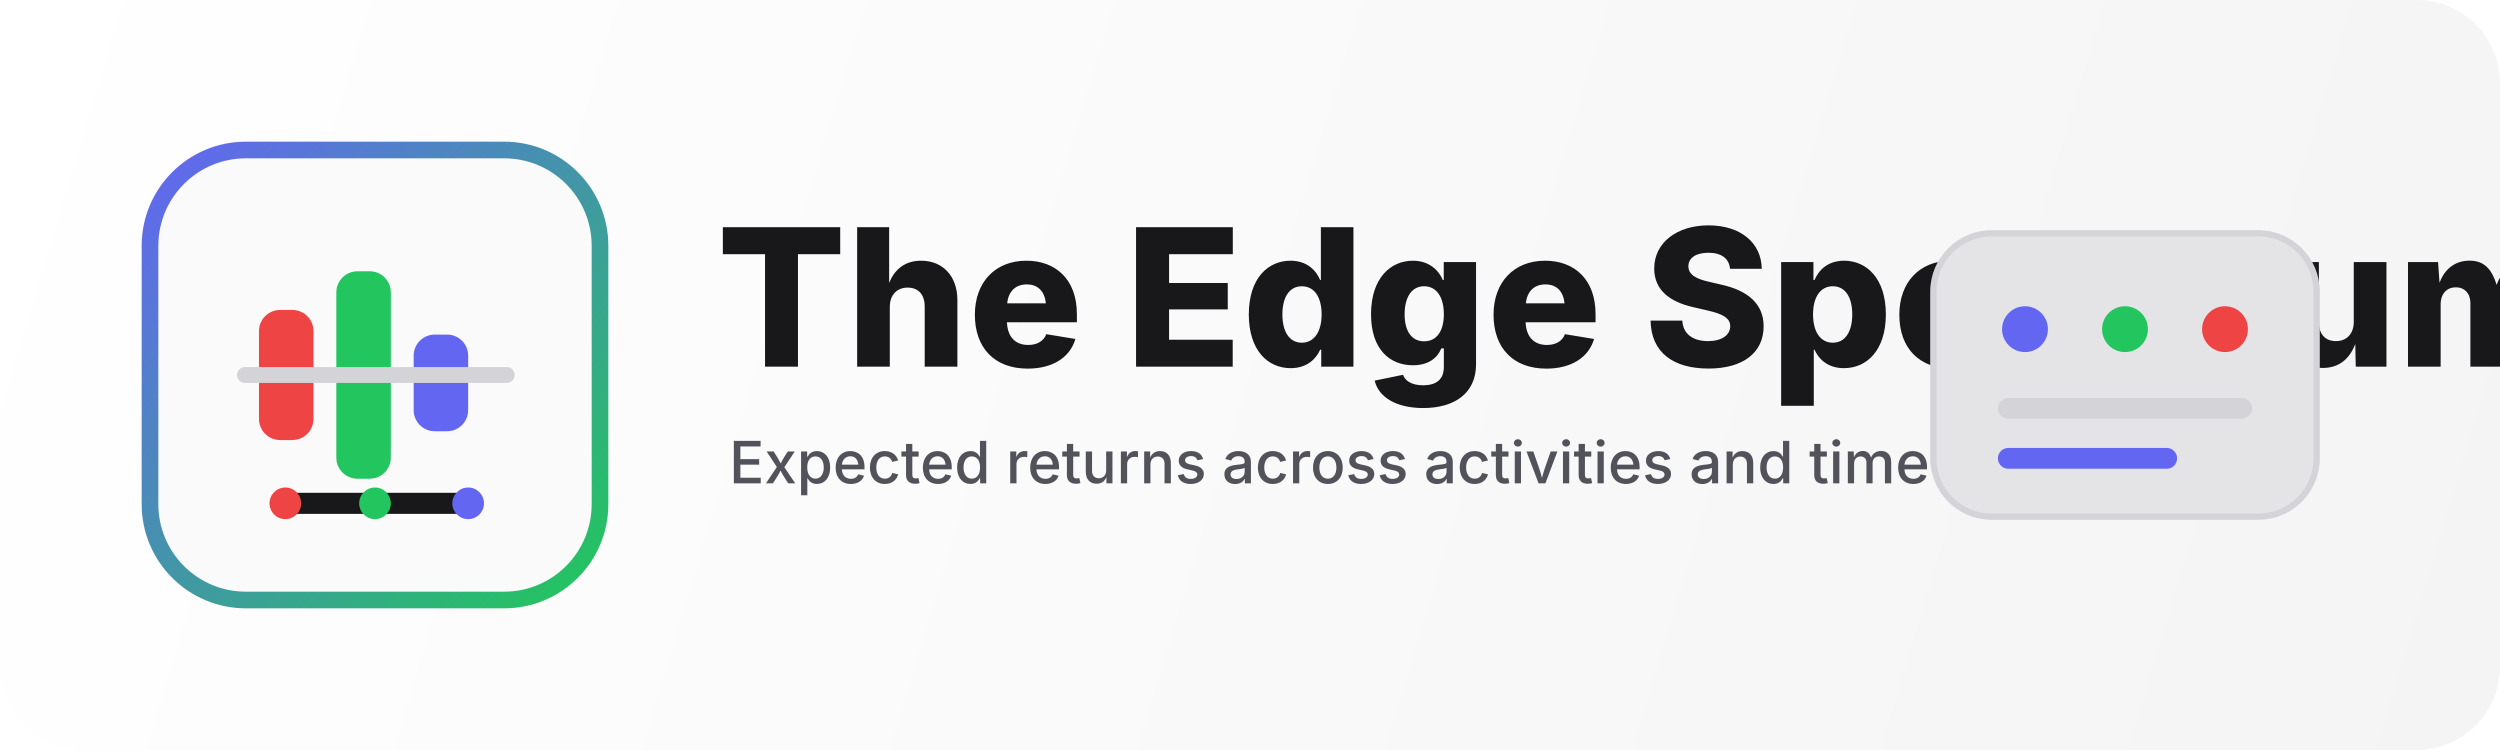
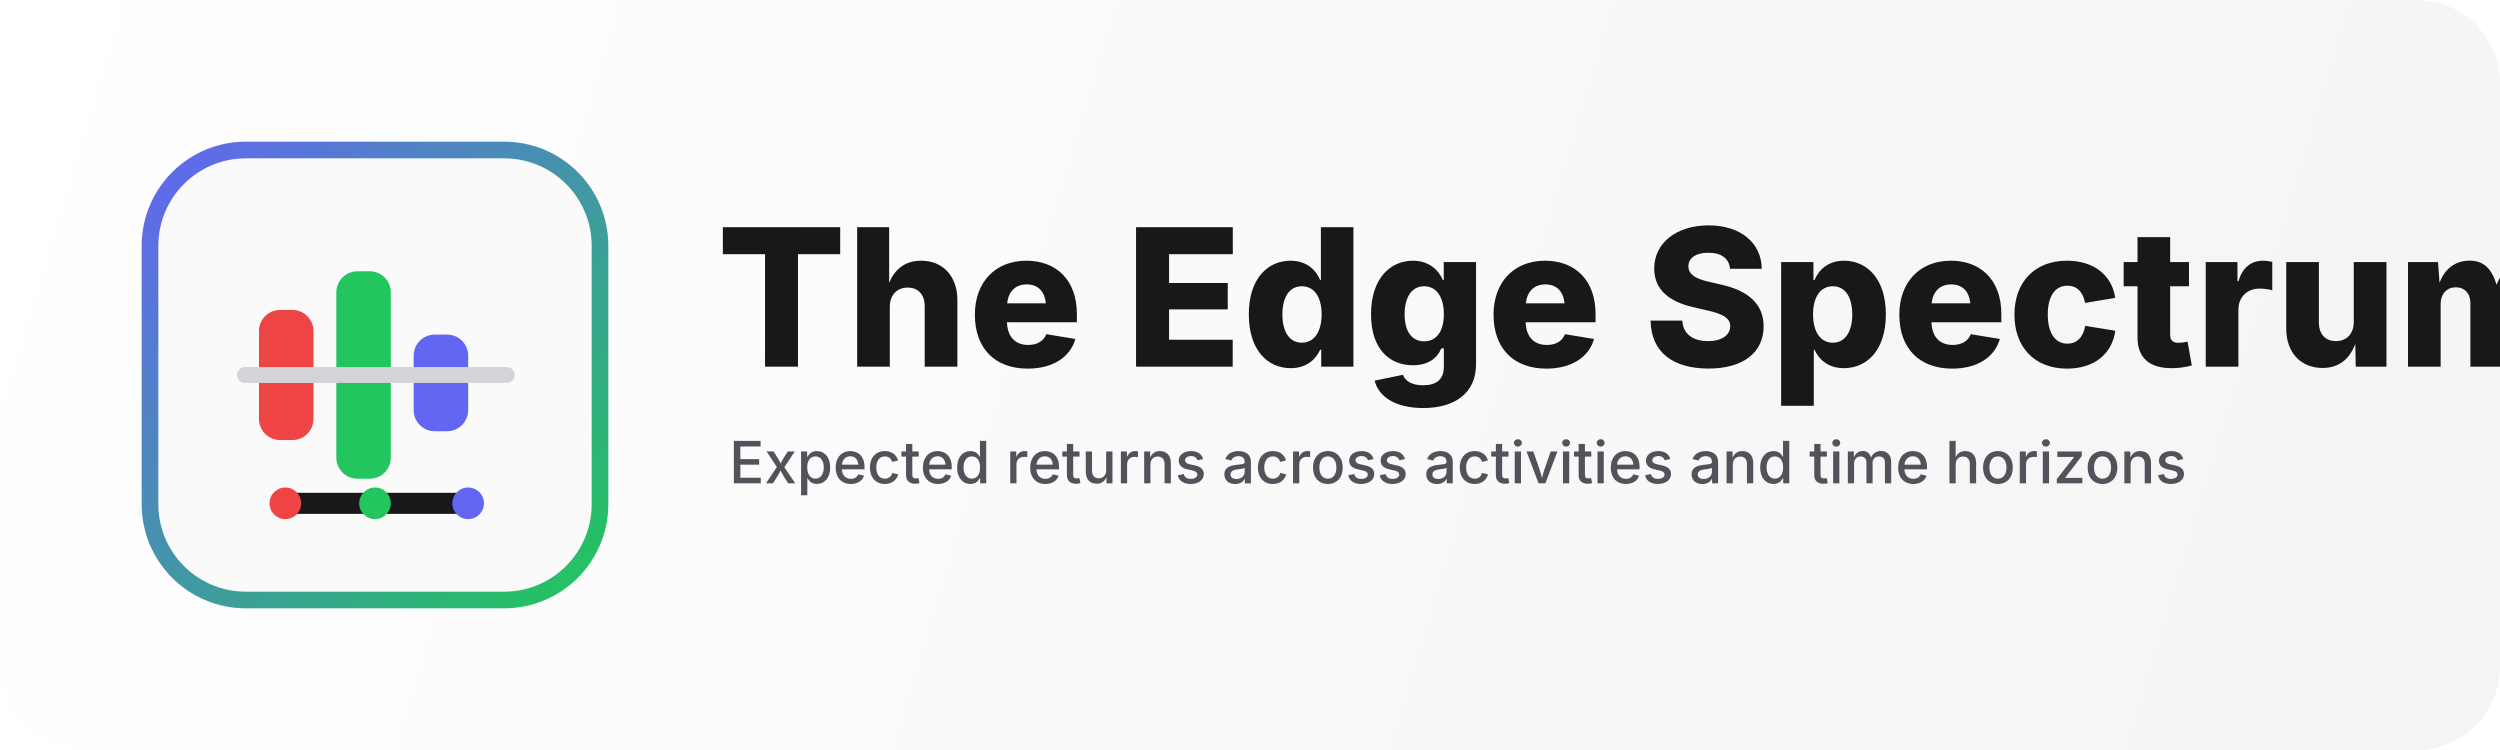
<svg xmlns="http://www.w3.org/2000/svg" viewBox="0 0 1200 360" role="img" aria-labelledby="title desc">
  <defs>
    <linearGradient id="bg" x1="0" y1="0" x2="1200" y2="360" gradientUnits="userSpaceOnUse">
      <stop offset="0" stop-color="#ffffff" />
      <stop offset="1" stop-color="#f4f4f5" />
    </linearGradient>
    <linearGradient id="accent" x1="78" y1="70" x2="286" y2="282" gradientUnits="userSpaceOnUse">
      <stop offset="0" stop-color="#6366f1" />
      <stop offset="1" stop-color="#22c55e" />
    </linearGradient>
  </defs>
  <rect width="1200" height="360" rx="40" fill="url(#bg)" />
  <rect x="72" y="72" width="216" height="216" rx="46" fill="#fafafa" stroke="url(#accent)" stroke-width="8" />
  <g transform="translate(72 72) scale(0.84375)">
    <rect x="62" y="91" width="31" height="74" rx="12" fill="#ef4444" />
    <rect x="106" y="69" width="31" height="118" rx="12" fill="#22c55e" />
    <rect x="150" y="105" width="31" height="55" rx="12" fill="#6366f1" />
    <path d="M54 128h149" stroke="#d4d4d8" stroke-width="9" stroke-linecap="round" />
    <path d="M76 201h105" stroke="#18181b" stroke-width="12" stroke-linecap="round" />
    <circle cx="77" cy="201" r="9" fill="#ef4444" />
    <circle cx="128" cy="201" r="9" fill="#22c55e" />
    <circle cx="181" cy="201" r="9" fill="#6366f1" />
  </g>
  <text x="344" y="176" fill="#18181b" font-family="Inter, Segoe UI, Arial, sans-serif" font-size="92" font-weight="800" letter-spacing="0">The Edge Spectrum</text>
  <text x="350" y="232" fill="#52525b" font-family="Inter, Segoe UI, Arial, sans-serif" font-size="28" font-weight="500" letter-spacing="0">Expected returns across activities and time horizons</text>
-   <g transform="translate(928 112)">
-     <rect x="0" y="0" width="184" height="136" rx="28" fill="#e4e4e7" stroke="#d4d4d8" stroke-width="3" />
-     <circle cx="44" cy="46" r="11" fill="#6366f1" />
-     <circle cx="92" cy="46" r="11" fill="#22c55e" />
-     <circle cx="140" cy="46" r="11" fill="#ef4444" />
-     <path d="M36 84h112" stroke="#d4d4d8" stroke-width="10" stroke-linecap="round" />
-     <path d="M36 108h76" stroke="#6366f1" stroke-width="10" stroke-linecap="round" />
-   </g>
</svg>
